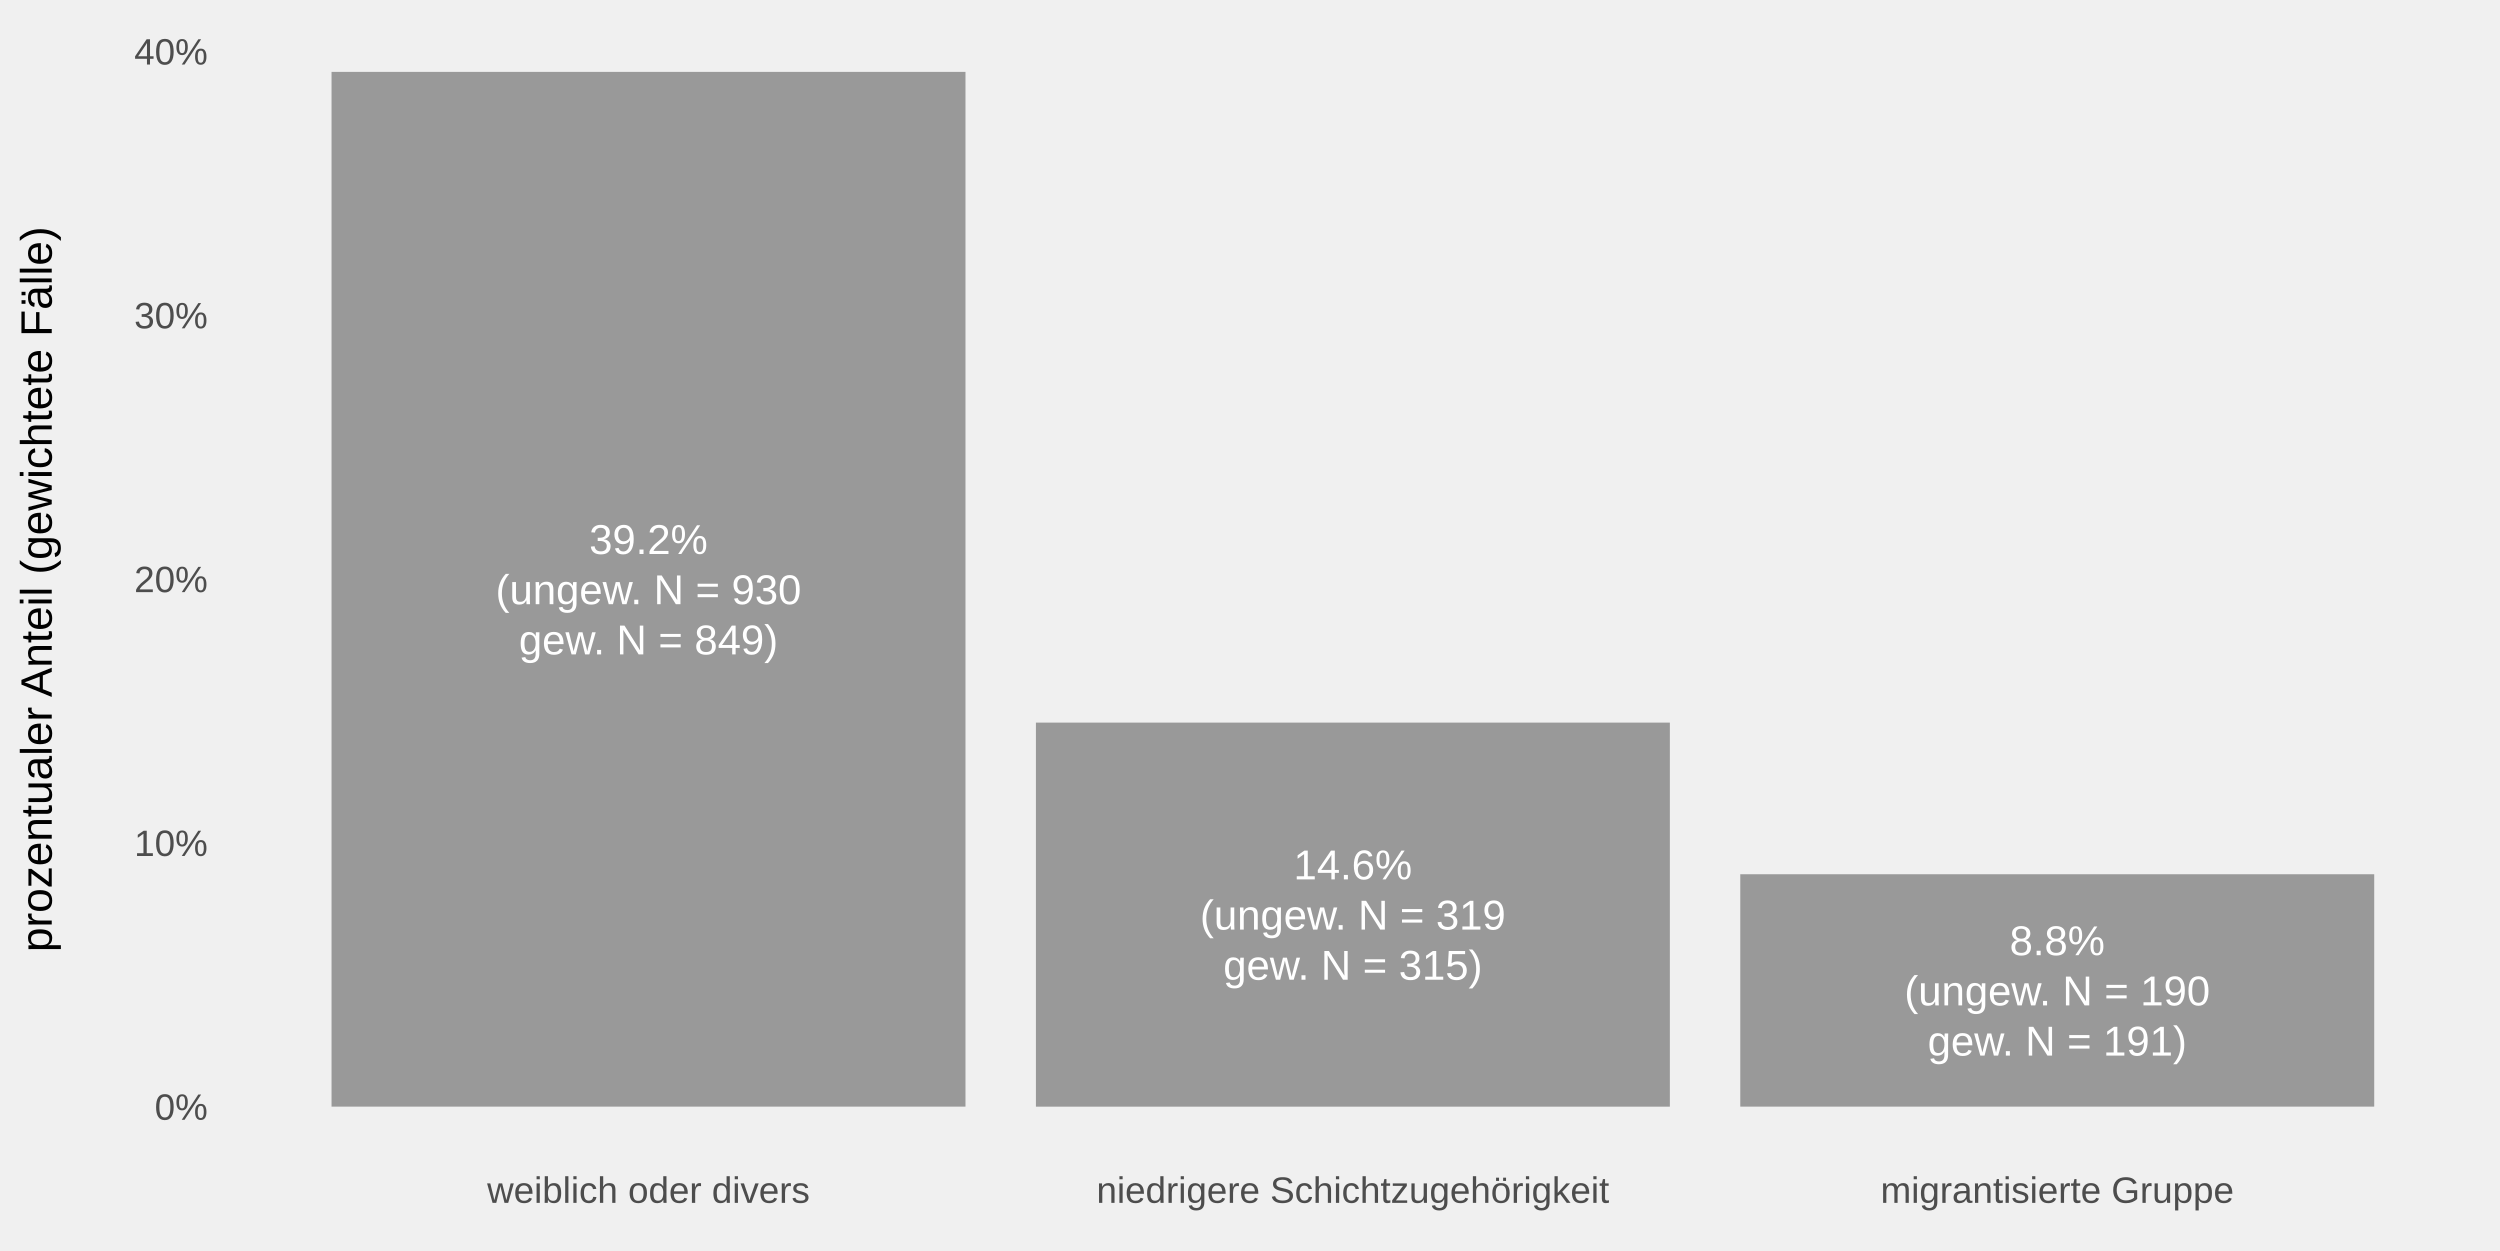
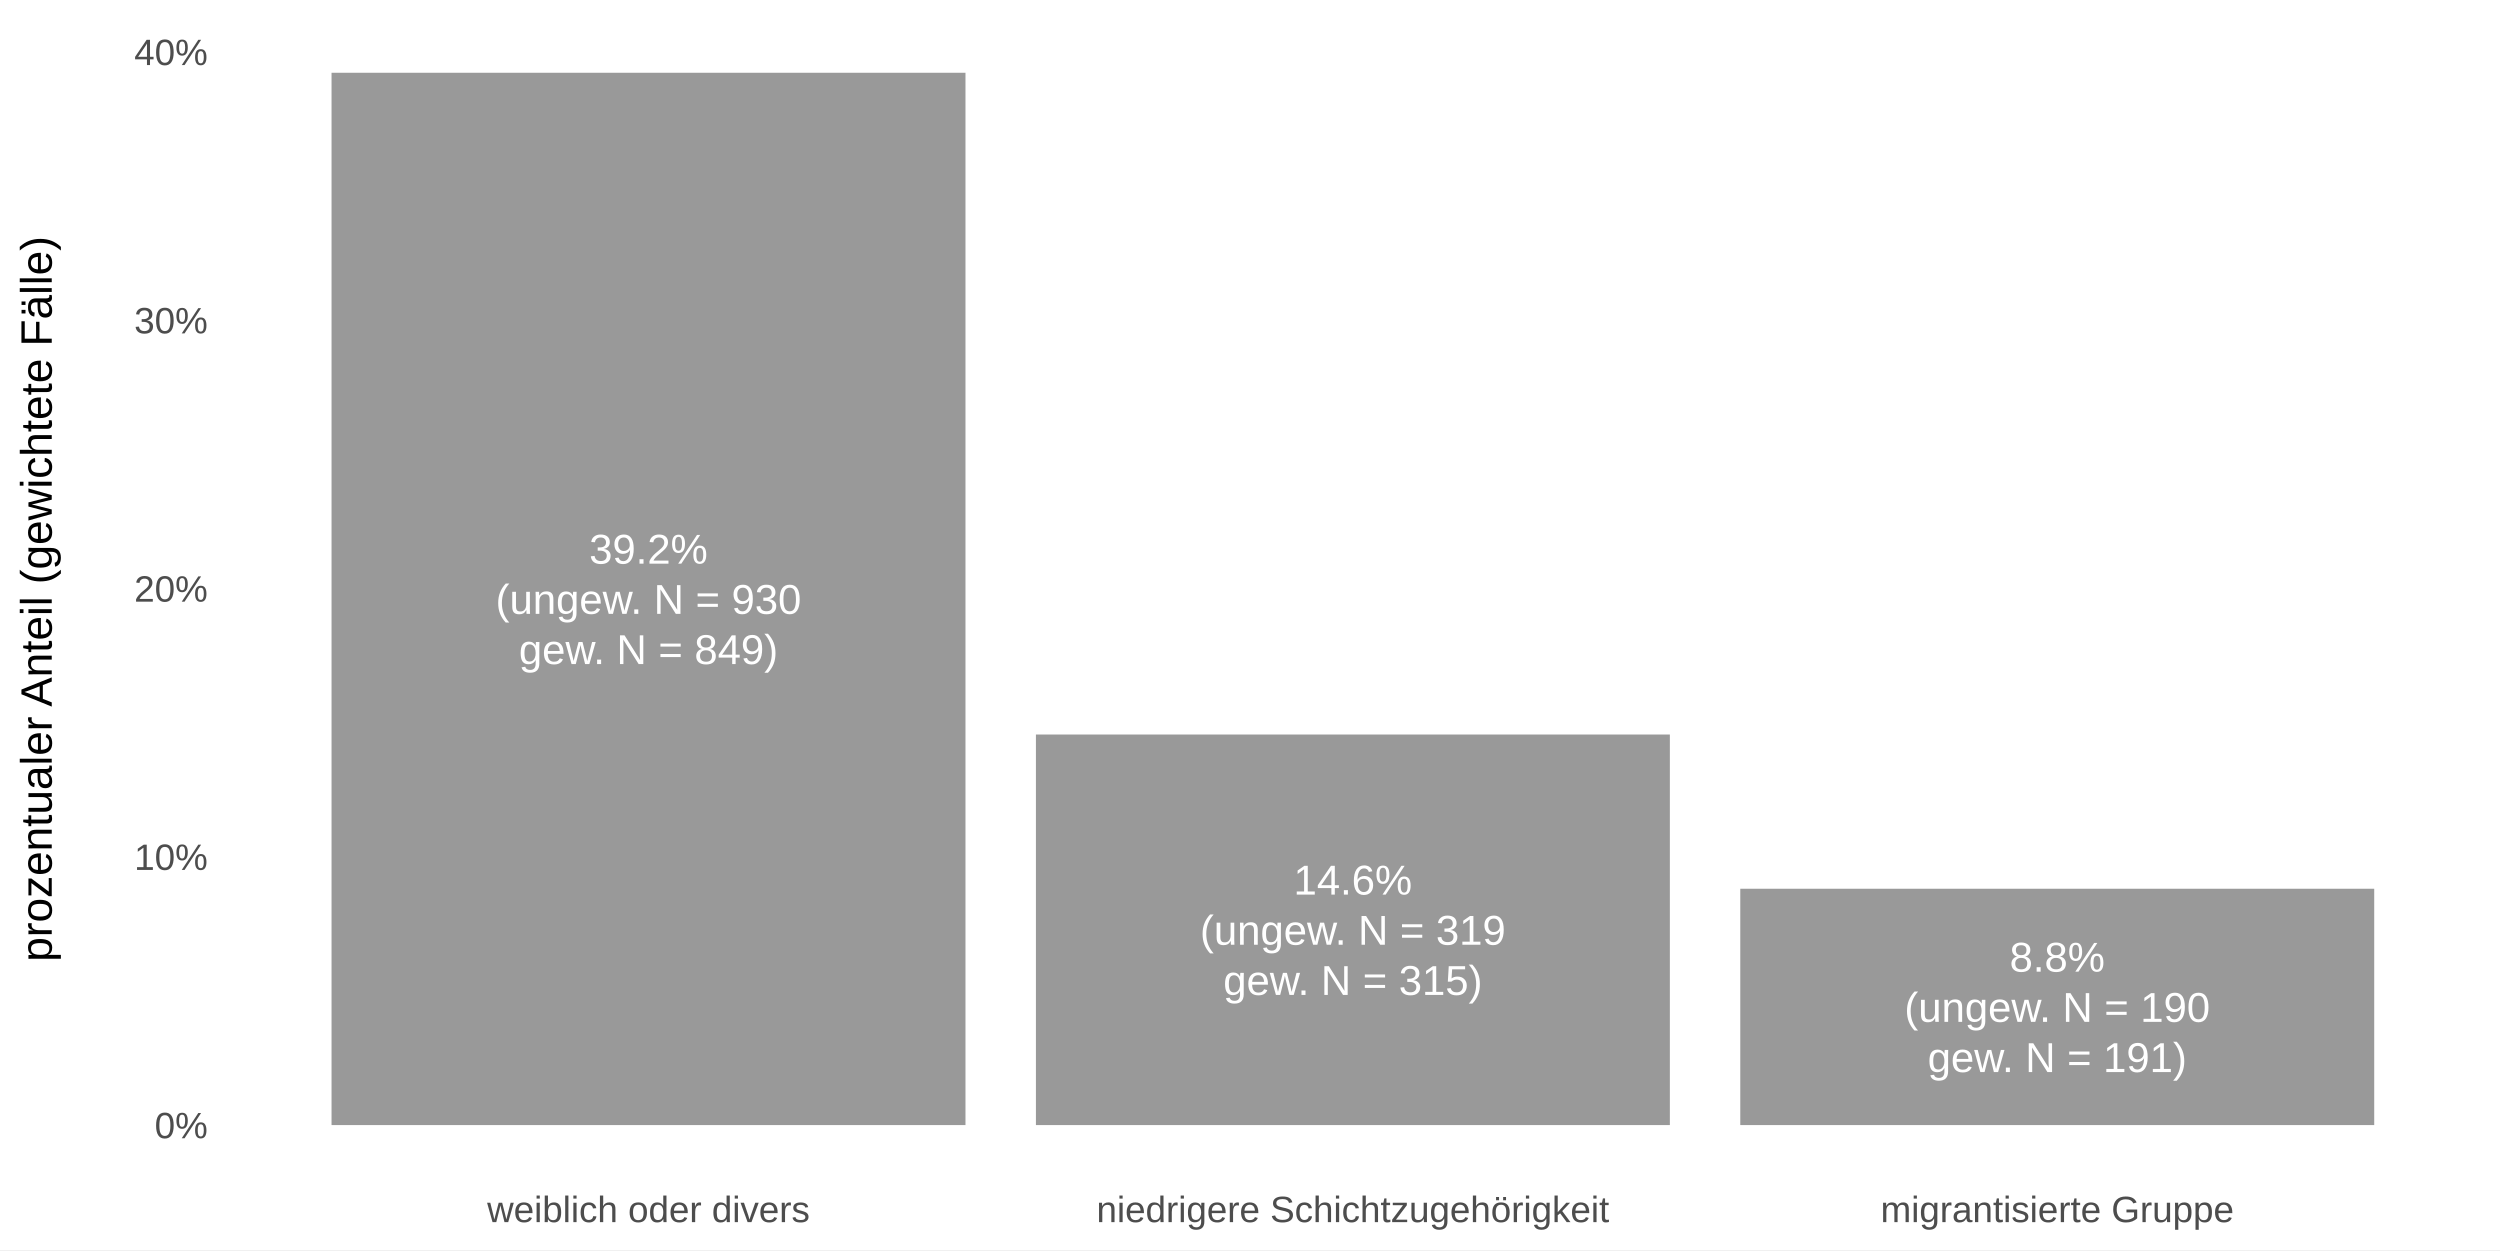
<svg xmlns="http://www.w3.org/2000/svg" width="680.31pt" height="340.16pt" viewBox="0 0 680.31 340.16">
  <g class="svglite">
    <defs>
      <style type="text/css">
    .svglite line, .svglite polyline, .svglite polygon, .svglite path, .svglite rect, .svglite circle {
      fill: none;
      stroke: #000000;
      stroke-linecap: round;
      stroke-linejoin: round;
      stroke-miterlimit: 10.00;
    }
    .svglite text {
      white-space: pre;
    }
    .svglite g.glyphgroup path {
      fill: inherit;
      stroke: none;
    }
  </style>
    </defs>
-     <rect width="100%" height="100%" style="stroke: none; fill: none;" />
+     <rect width="100%" height="100%" style="stroke: none; fill: #FFFFFF;" />
    <defs>
      <clipPath id="cpMC4wMHw2ODAuMzF8MC4wMHwzNDAuMTY=">
        <rect x="0.00" y="0.00" width="680.31" height="340.16" />
      </clipPath>
    </defs>
    <g clip-path="url(#cpMC4wMHw2ODAuMzF8MC4wMHwzNDAuMTY=)">
- </g>
+       <rect x="0.00" y="0.00" width="680.31" height="340.16" style="stroke-width: 1.07; stroke: none; fill: #FFFFFF;" />
+     </g>
    <defs>
-       <clipPath id="cpNjEuNDd8Njc0Ljg0fDUuNDh8MzE1LjIy">
-         <rect x="61.47" y="5.48" width="613.37" height="309.74" />
+       <clipPath id="cpNjEuNDd8Njc0Ljg0fDUuNDh8MzIwLjQ4">
+         <rect x="61.47" y="5.48" width="613.37" height="315.00" />
      </clipPath>
    </defs>
-     <g clip-path="url(#cpNjEuNDd8Njc0Ljg0fDUuNDh8MzE1LjIy)">
-       <rect x="281.90" y="196.64" width="172.51" height="104.51" style="stroke-width: 1.07; stroke: none; stroke-linecap: butt; stroke-linejoin: miter; fill: #999999;" />
-       <rect x="90.22" y="19.56" width="172.51" height="281.58" style="stroke-width: 1.07; stroke: none; stroke-linecap: butt; stroke-linejoin: miter; fill: #999999;" />
-       <rect x="473.57" y="237.90" width="172.51" height="63.24" style="stroke-width: 1.07; stroke: none; stroke-linecap: butt; stroke-linejoin: miter; fill: #999999;" />
-       <text x="368.15" y="239.30" text-anchor="middle" style="font-size: 11.38px;fill: #FFFFFF; font-family: &quot;Arial&quot;;" textLength="32.25px" lengthAdjust="spacingAndGlyphs">14.6%</text>
-       <text x="368.15" y="252.96" text-anchor="middle" style="font-size: 11.38px;fill: #FFFFFF; font-family: &quot;Arial&quot;;" textLength="83.16px" lengthAdjust="spacingAndGlyphs">(ungew. N = 319</text>
-       <text x="368.15" y="266.62" text-anchor="middle" style="font-size: 11.38px;fill: #FFFFFF; font-family: &quot;Arial&quot;;" textLength="70.50px" lengthAdjust="spacingAndGlyphs">gew. N = 315)</text>
-       <text x="176.47" y="150.76" text-anchor="middle" style="font-size: 11.38px;fill: #FFFFFF; font-family: &quot;Arial&quot;;" textLength="32.25px" lengthAdjust="spacingAndGlyphs">39.2%</text>
-       <text x="176.47" y="164.42" text-anchor="middle" style="font-size: 11.38px;fill: #FFFFFF; font-family: &quot;Arial&quot;;" textLength="83.16px" lengthAdjust="spacingAndGlyphs">(ungew. N = 930</text>
-       <text x="176.47" y="178.08" text-anchor="middle" style="font-size: 11.38px;fill: #FFFFFF; font-family: &quot;Arial&quot;;" textLength="70.50px" lengthAdjust="spacingAndGlyphs">gew. N = 849)</text>
-       <text x="559.83" y="259.94" text-anchor="middle" style="font-size: 11.38px;fill: #FFFFFF; font-family: &quot;Arial&quot;;" textLength="25.92px" lengthAdjust="spacingAndGlyphs">8.8%</text>
-       <text x="559.83" y="273.59" text-anchor="middle" style="font-size: 11.38px;fill: #FFFFFF; font-family: &quot;Arial&quot;;" textLength="83.16px" lengthAdjust="spacingAndGlyphs">(ungew. N = 190</text>
-       <text x="559.83" y="287.25" text-anchor="middle" style="font-size: 11.38px;fill: #FFFFFF; font-family: &quot;Arial&quot;;" textLength="70.50px" lengthAdjust="spacingAndGlyphs">gew. N = 191)</text>
+     <g clip-path="url(#cpNjEuNDd8Njc0Ljg0fDUuNDh8MzIwLjQ4)">
+       <rect x="281.90" y="199.88" width="172.51" height="106.28" style="stroke-width: 1.07; stroke: none; stroke-linecap: butt; stroke-linejoin: miter; fill: #999999;" />
+       <rect x="90.22" y="19.80" width="172.51" height="286.36" style="stroke-width: 1.07; stroke: none; stroke-linecap: butt; stroke-linejoin: miter; fill: #999999;" />
+       <rect x="473.57" y="241.85" width="172.51" height="64.31" style="stroke-width: 1.07; stroke: none; stroke-linecap: butt; stroke-linejoin: miter; fill: #999999;" />
+       <text x="368.15" y="243.44" text-anchor="middle" style="font-size: 11.38px;fill: #FFFFFF; font-family: &quot;Arial&quot;;" textLength="32.25px" lengthAdjust="spacingAndGlyphs">14.6%</text>
+       <text x="368.15" y="257.09" text-anchor="middle" style="font-size: 11.38px;fill: #FFFFFF; font-family: &quot;Arial&quot;;" textLength="83.16px" lengthAdjust="spacingAndGlyphs">(ungew. N = 319</text>
+       <text x="368.15" y="270.75" text-anchor="middle" style="font-size: 11.38px;fill: #FFFFFF; font-family: &quot;Arial&quot;;" textLength="70.50px" lengthAdjust="spacingAndGlyphs">gew. N = 315)</text>
+       <text x="176.47" y="153.39" text-anchor="middle" style="font-size: 11.38px;fill: #FFFFFF; font-family: &quot;Arial&quot;;" textLength="32.25px" lengthAdjust="spacingAndGlyphs">39.2%</text>
+       <text x="176.47" y="167.05" text-anchor="middle" style="font-size: 11.38px;fill: #FFFFFF; font-family: &quot;Arial&quot;;" textLength="83.16px" lengthAdjust="spacingAndGlyphs">(ungew. N = 930</text>
+       <text x="176.47" y="180.71" text-anchor="middle" style="font-size: 11.38px;fill: #FFFFFF; font-family: &quot;Arial&quot;;" textLength="70.50px" lengthAdjust="spacingAndGlyphs">gew. N = 849)</text>
+       <text x="559.83" y="264.42" text-anchor="middle" style="font-size: 11.38px;fill: #FFFFFF; font-family: &quot;Arial&quot;;" textLength="25.92px" lengthAdjust="spacingAndGlyphs">8.8%</text>
+       <text x="559.83" y="278.08" text-anchor="middle" style="font-size: 11.38px;fill: #FFFFFF; font-family: &quot;Arial&quot;;" textLength="83.16px" lengthAdjust="spacingAndGlyphs">(ungew. N = 190</text>
+       <text x="559.83" y="291.73" text-anchor="middle" style="font-size: 11.38px;fill: #FFFFFF; font-family: &quot;Arial&quot;;" textLength="70.50px" lengthAdjust="spacingAndGlyphs">gew. N = 191)</text>
    </g>
    <g clip-path="url(#cpMC4wMHw2ODAuMzF8MC4wMHwzNDAuMTY=)">
-       <text x="56.54" y="304.72" text-anchor="end" style="font-size: 10.00px;fill: #4D4D4D; font-family: &quot;Arial&quot;;" textLength="14.45px" lengthAdjust="spacingAndGlyphs">0%</text>
-       <text x="56.54" y="232.93" text-anchor="end" style="font-size: 10.00px;fill: #4D4D4D; font-family: &quot;Arial&quot;;" textLength="20.02px" lengthAdjust="spacingAndGlyphs">10%</text>
-       <text x="56.54" y="161.14" text-anchor="end" style="font-size: 10.00px;fill: #4D4D4D; font-family: &quot;Arial&quot;;" textLength="20.02px" lengthAdjust="spacingAndGlyphs">20%</text>
-       <text x="56.54" y="89.35" text-anchor="end" style="font-size: 10.00px;fill: #4D4D4D; font-family: &quot;Arial&quot;;" textLength="20.02px" lengthAdjust="spacingAndGlyphs">30%</text>
-       <text x="56.54" y="17.56" text-anchor="end" style="font-size: 10.00px;fill: #4D4D4D; font-family: &quot;Arial&quot;;" textLength="20.02px" lengthAdjust="spacingAndGlyphs">40%</text>
-       <text x="176.47" y="327.32" text-anchor="middle" style="font-size: 10.00px;fill: #4D4D4D; font-family: &quot;Arial&quot;;" textLength="87.81px" lengthAdjust="spacingAndGlyphs">weiblich oder divers</text>
-       <text x="368.15" y="327.32" text-anchor="middle" style="font-size: 10.00px;fill: #4D4D4D; font-family: &quot;Arial&quot;;" textLength="139.53px" lengthAdjust="spacingAndGlyphs">niedrigere Schichtzugehörigkeit</text>
-       <text x="559.83" y="327.32" text-anchor="middle" style="font-size: 10.00px;fill: #4D4D4D; font-family: &quot;Arial&quot;;" textLength="96.16px" lengthAdjust="spacingAndGlyphs">migrantisierte Gruppe</text>
-       <text transform="translate(14.08,160.35) rotate(-90)" text-anchor="middle" style="font-size: 12.00px; font-family: &quot;Arial&quot;;" textLength="197.42px" lengthAdjust="spacingAndGlyphs">prozentualer Anteil (gewichtete Fälle)</text>
+       <text x="56.54" y="309.74" text-anchor="end" style="font-size: 10.00px;fill: #4D4D4D; font-family: &quot;Arial&quot;;" textLength="14.45px" lengthAdjust="spacingAndGlyphs">0%</text>
+       <text x="56.54" y="236.73" text-anchor="end" style="font-size: 10.00px;fill: #4D4D4D; font-family: &quot;Arial&quot;;" textLength="20.02px" lengthAdjust="spacingAndGlyphs">10%</text>
+       <text x="56.54" y="163.73" text-anchor="end" style="font-size: 10.00px;fill: #4D4D4D; font-family: &quot;Arial&quot;;" textLength="20.02px" lengthAdjust="spacingAndGlyphs">20%</text>
+       <text x="56.54" y="90.72" text-anchor="end" style="font-size: 10.00px;fill: #4D4D4D; font-family: &quot;Arial&quot;;" textLength="20.02px" lengthAdjust="spacingAndGlyphs">30%</text>
+       <text x="56.54" y="17.71" text-anchor="end" style="font-size: 10.00px;fill: #4D4D4D; font-family: &quot;Arial&quot;;" textLength="20.02px" lengthAdjust="spacingAndGlyphs">40%</text>
+       <text x="176.47" y="332.58" text-anchor="middle" style="font-size: 10.00px;fill: #4D4D4D; font-family: &quot;Arial&quot;;" textLength="87.81px" lengthAdjust="spacingAndGlyphs">weiblich oder divers</text>
+       <text x="368.15" y="332.58" text-anchor="middle" style="font-size: 10.00px;fill: #4D4D4D; font-family: &quot;Arial&quot;;" textLength="139.53px" lengthAdjust="spacingAndGlyphs">niedrigere Schichtzugehörigkeit</text>
+       <text x="559.83" y="332.58" text-anchor="middle" style="font-size: 10.00px;fill: #4D4D4D; font-family: &quot;Arial&quot;;" textLength="96.16px" lengthAdjust="spacingAndGlyphs">migrantisierte Gruppe</text>
+       <text transform="translate(14.08,162.98) rotate(-90)" text-anchor="middle" style="font-size: 12.00px; font-family: &quot;Arial&quot;;" textLength="197.42px" lengthAdjust="spacingAndGlyphs">prozentualer Anteil (gewichtete Fälle)</text>
    </g>
  </g>
</svg>
